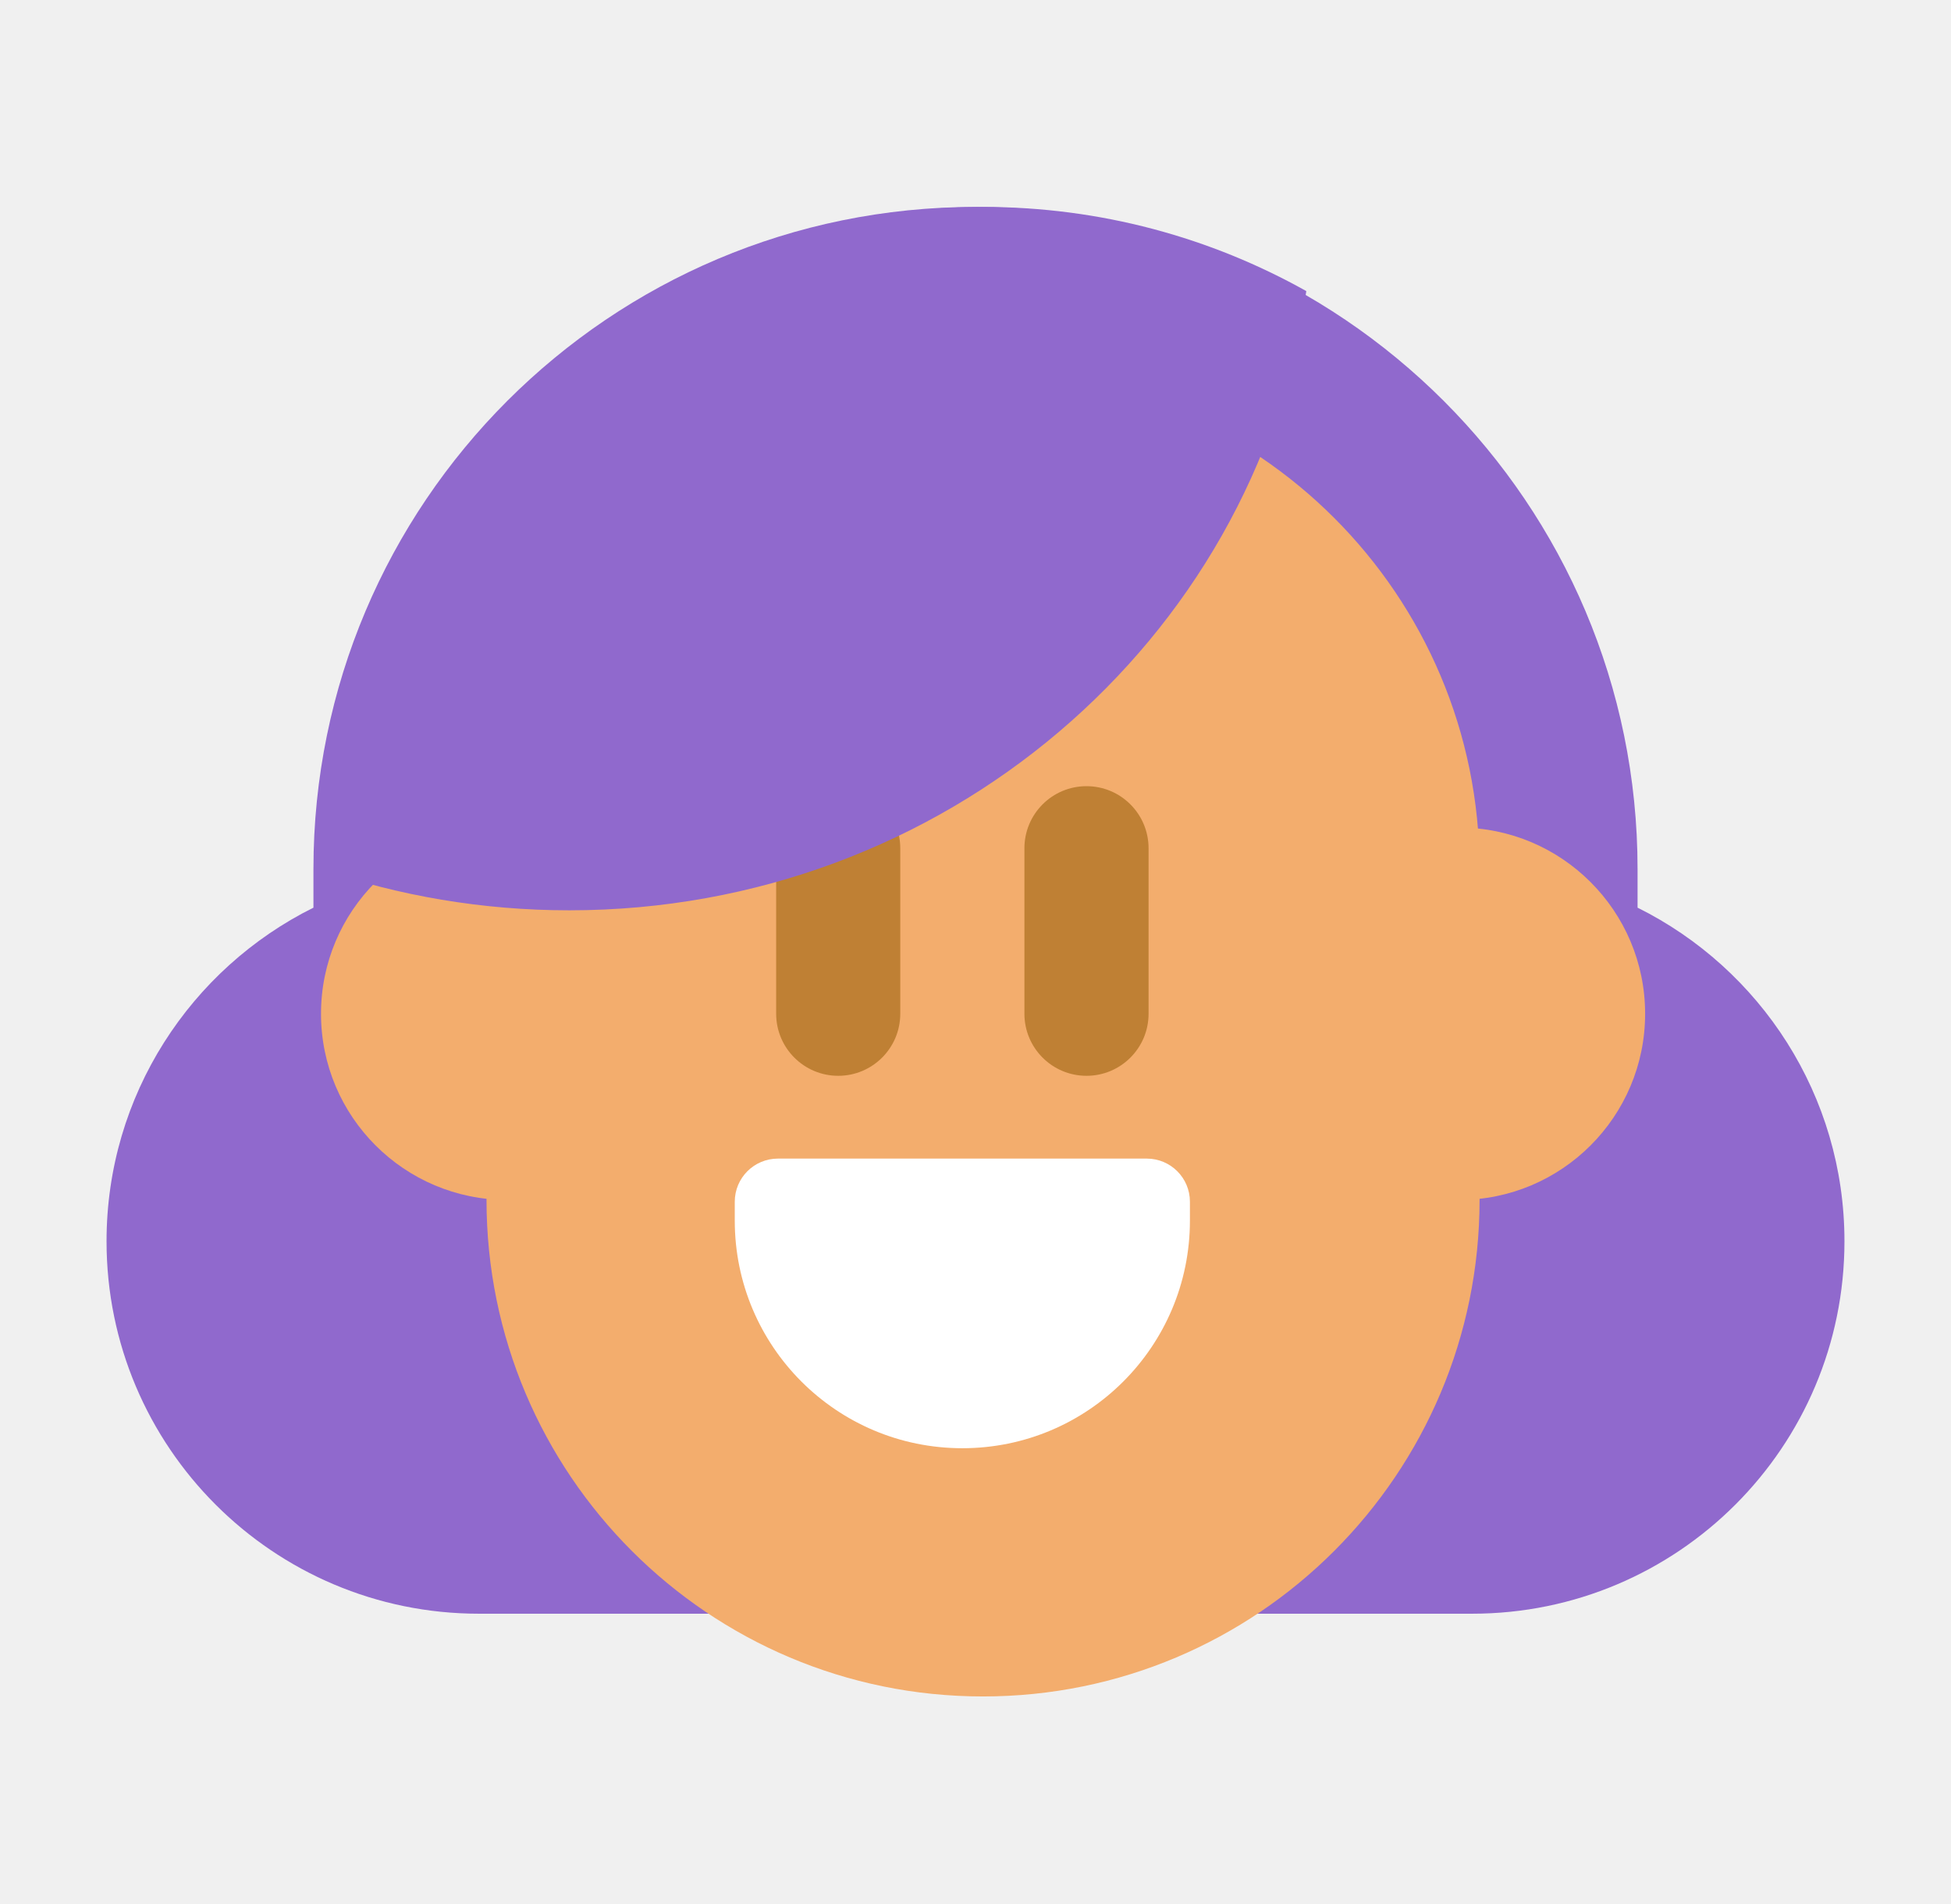
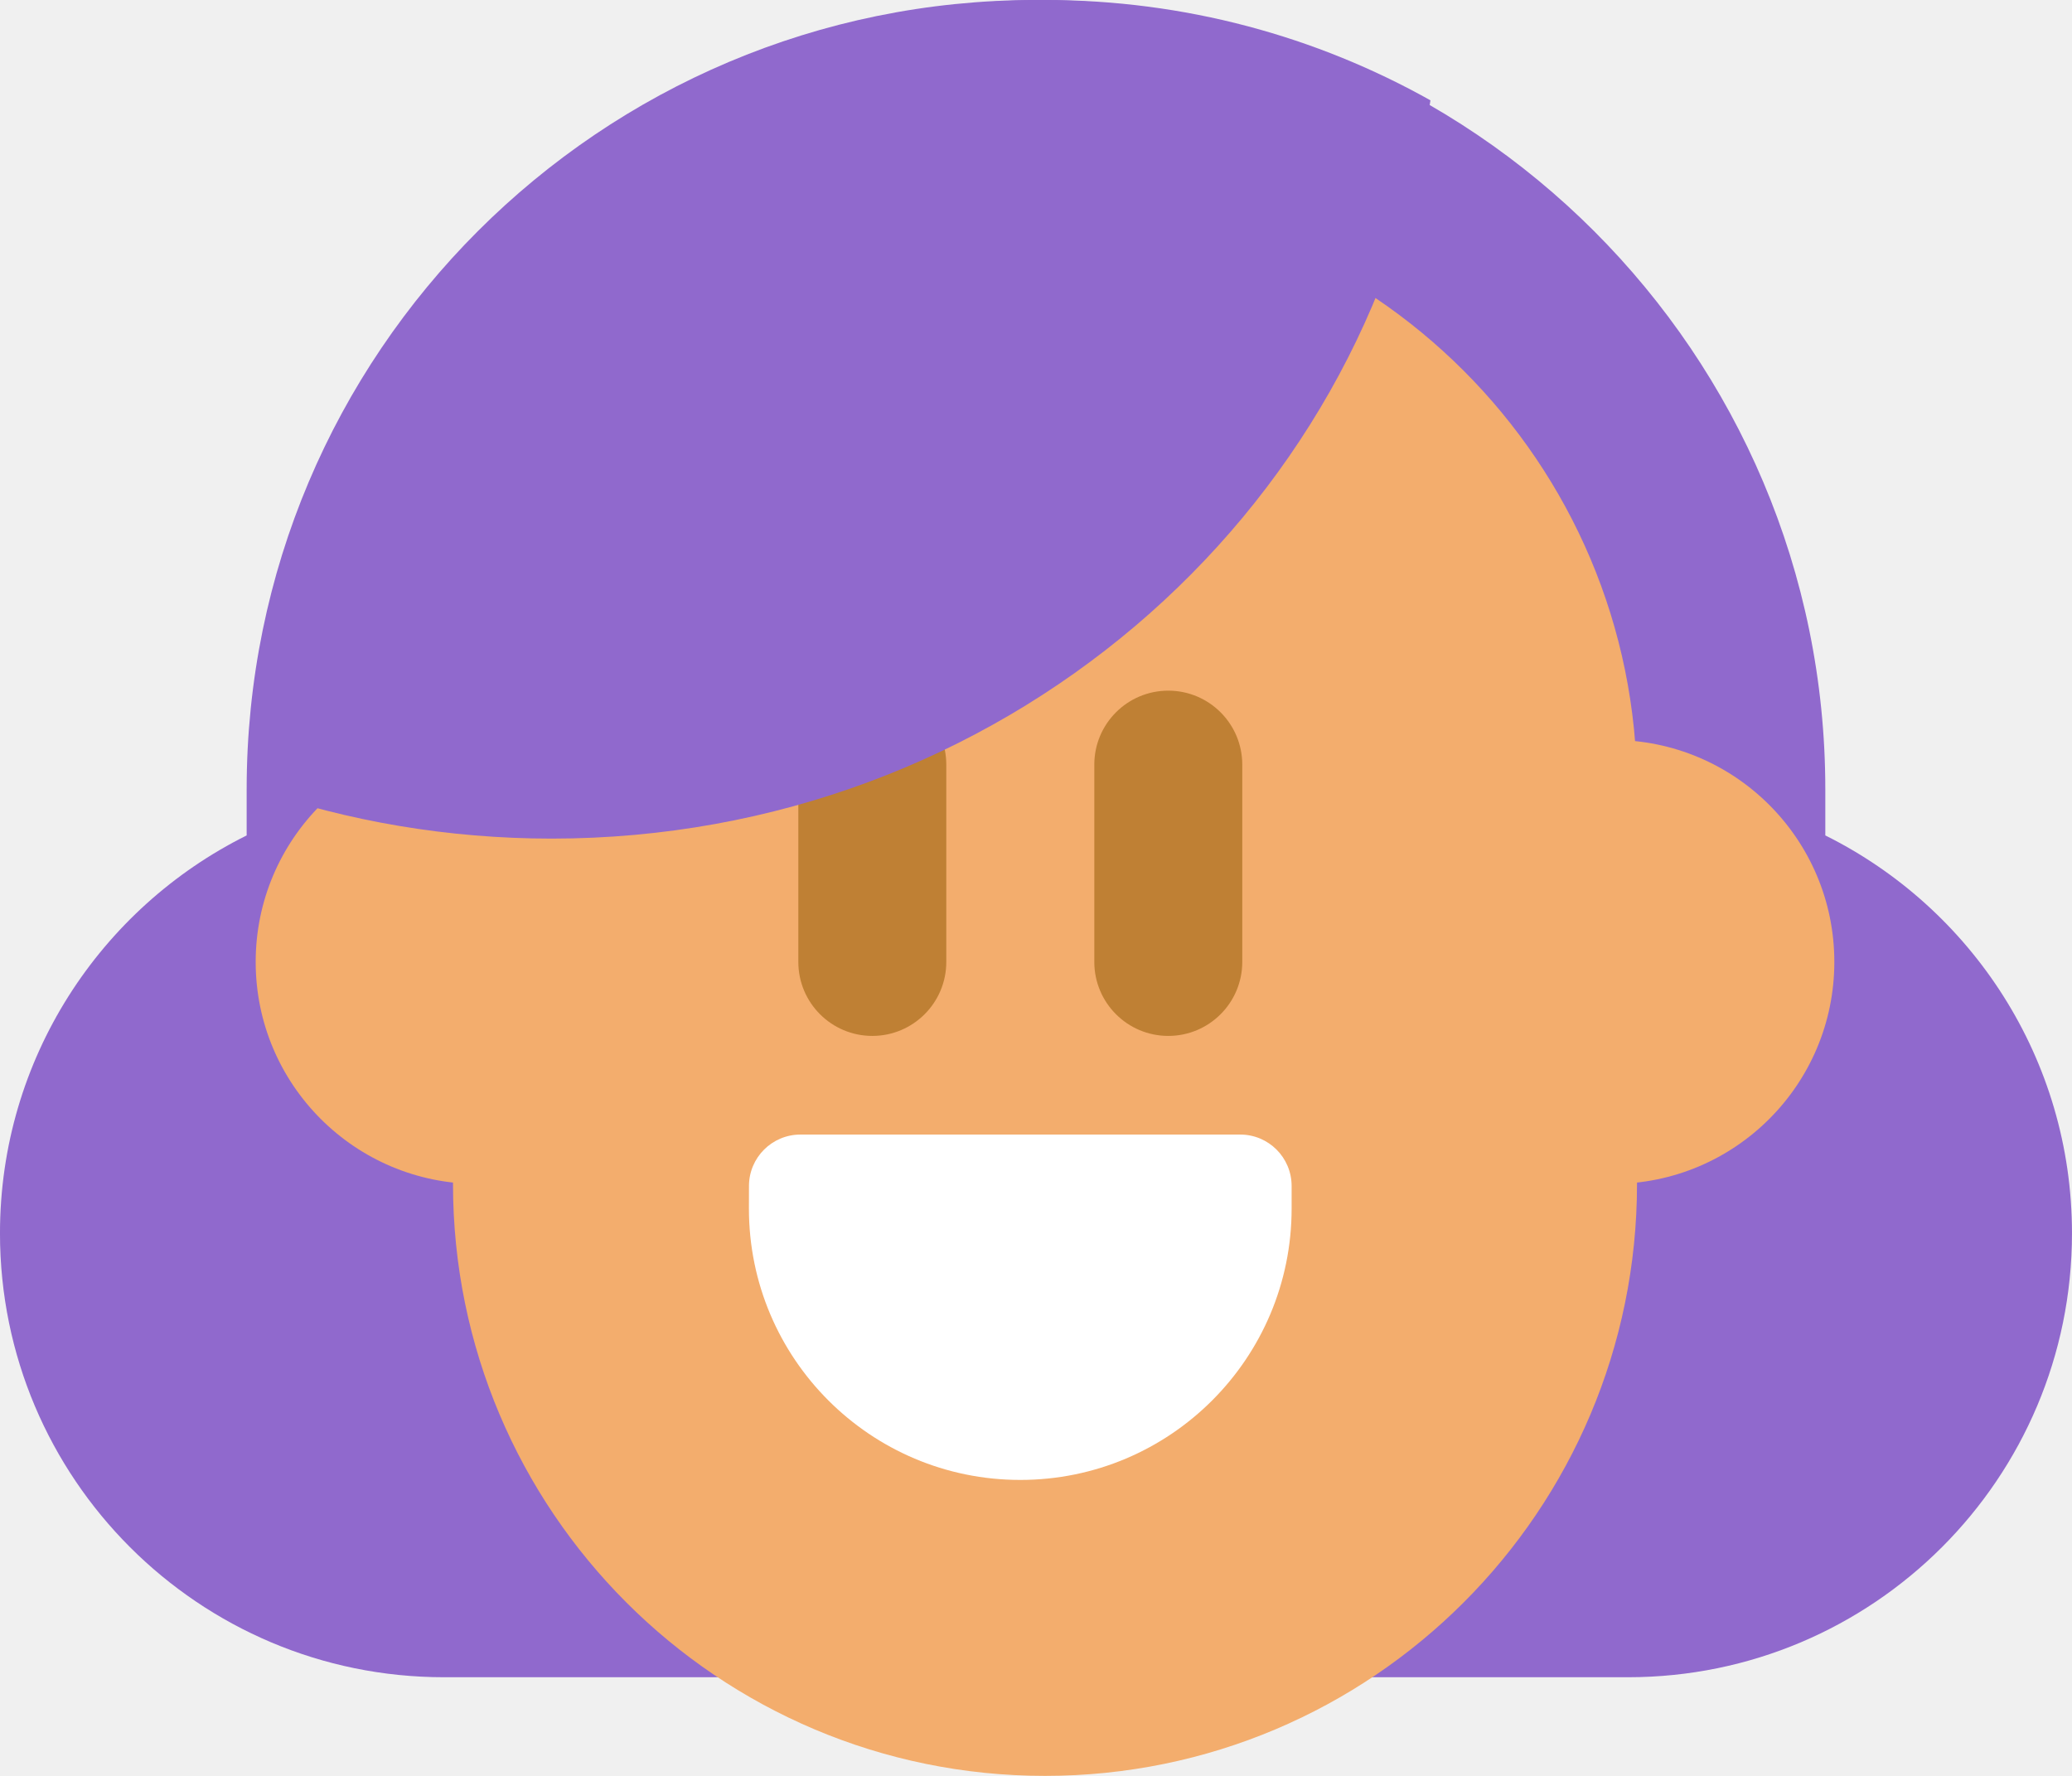
- <svg xmlns="http://www.w3.org/2000/svg" width="41" height="40" viewBox="0 0 41 40" fill="none">
-   <g clip-path="url(#clip0_47223_91506)">
-     <path fill-rule="evenodd" clip-rule="evenodd" d="M20.5 4.349C12.816 4.349 6.587 10.578 6.587 18.262V19.076C4.01 20.357 2.239 23.016 2.239 26.088C2.239 30.411 5.743 33.915 10.065 33.915H30.935C35.257 33.915 38.761 30.411 38.761 26.088C38.761 23.016 36.99 20.357 34.413 19.076V18.262C34.413 10.578 28.184 4.349 20.5 4.349Z" fill="#9069CD" />
-     <path d="M10.224 18.262C10.224 12.499 14.895 7.828 20.658 7.828C26.421 7.828 31.093 12.499 31.093 18.262V25.219C31.093 30.982 26.421 35.654 20.658 35.654C14.895 35.654 10.224 30.982 10.224 25.219V18.262Z" fill="#F3AD6D" />
-     <path d="M6.746 21.306C6.746 19.145 8.498 17.393 10.659 17.393H30.659C32.82 17.393 34.572 19.145 34.572 21.306C34.572 23.467 32.82 25.219 30.659 25.219H10.659C8.498 25.219 6.746 23.467 6.746 21.306Z" fill="#F3AD6D" />
-     <path d="M16.311 17.828C16.311 17.107 16.895 16.523 17.615 16.523C18.335 16.523 18.919 17.107 18.919 17.828V21.306C18.919 22.026 18.335 22.61 17.615 22.61C16.895 22.61 16.311 22.026 16.311 21.306V17.828Z" fill="#BF8034" />
-     <path d="M21.528 17.828C21.528 17.107 22.112 16.523 22.833 16.523C23.553 16.523 24.137 17.107 24.137 17.828V21.306C24.137 22.026 23.553 22.61 22.833 22.61C22.112 22.61 21.528 22.026 21.528 21.306V17.828Z" fill="#BF8034" />
-     <path d="M15.441 25.256C15.441 24.756 15.847 24.35 16.348 24.35H24.1C24.6 24.35 25.006 24.756 25.006 25.256V25.654C25.006 28.295 22.865 30.437 20.224 30.437C17.582 30.437 15.441 28.295 15.441 25.654V25.256Z" fill="white" />
-     <path d="M6.746 18.266V18.262C6.746 10.578 12.975 4.349 20.659 4.349C23.126 4.349 25.443 4.992 27.452 6.118C26.354 13.478 19.838 19.132 11.963 19.132C10.134 19.132 8.377 18.827 6.746 18.266Z" fill="#9069CD" />
+ <svg xmlns="http://www.w3.org/2000/svg" width="36.522" height="31.304" viewBox="0 0 36.522 31.304" fill="none" version="1.1" id="svg7">
+   <g clip-path="url(#clip0_47223_91506)" id="g7" transform="translate(-2.23926,-4.34937)">
+     <path fill-rule="evenodd" clip-rule="evenodd" d="m 20.5,4.349 c -7.684,0 -13.913,6.229 -13.913,13.913 v 0.814 c -2.577,1.281 -4.348,3.94 -4.348,7.013 0,4.322 3.504,7.826 7.826,7.826 h 20.87 c 4.322,0 7.826,-3.504 7.826,-7.826 0,-3.073 -1.771,-5.732 -4.348,-7.013 V 18.262 C 34.413,10.578 28.184,4.349 20.5,4.349 Z" fill="#9069cd" id="path1" />
+     <path d="m 10.224,18.262 c 0,-5.763 4.672,-10.435 10.435,-10.435 5.763,0 10.435,4.672 10.435,10.435 v 6.957 c 0,5.763 -4.672,10.435 -10.435,10.435 -5.763,0 -10.435,-4.672 -10.435,-10.435 z" fill="#f3ad6d" id="path2" />
+     <path d="m 6.746,21.306 c 0,-2.161 1.752,-3.913 3.913,-3.913 h 20 c 2.161,0 3.913,1.752 3.913,3.913 0,2.161 -1.752,3.913 -3.913,3.913 h -20 c -2.161,0 -3.913,-1.752 -3.913,-3.913 z" fill="#f3ad6d" id="path3" />
+     <path d="m 16.311,17.828 c 0,-0.72 0.584,-1.304 1.304,-1.304 0.72,0 1.304,0.584 1.304,1.304 v 3.478 c 0,0.72 -0.584,1.304 -1.304,1.304 -0.72,0 -1.304,-0.584 -1.304,-1.304 z" fill="#bf8034" id="path4" />
+     <path d="m 21.528,17.828 c 0,-0.72 0.584,-1.304 1.304,-1.304 0.72,0 1.304,0.584 1.304,1.304 v 3.478 c 0,0.72 -0.584,1.304 -1.304,1.304 -0.72,0 -1.304,-0.584 -1.304,-1.304 z" fill="#bf8034" id="path5" />
+     <path d="m 15.441,25.256 c 0,-0.501 0.406,-0.907 0.907,-0.907 h 7.752 c 0.501,0 0.906,0.406 0.906,0.907 v 0.398 c 0,2.641 -2.141,4.783 -4.783,4.783 -2.641,0 -4.783,-2.141 -4.783,-4.783 z" fill="#ffffff" id="path6" />
+     <path d="m 6.746,18.266 v -0.004 c 0,-7.684 6.229,-13.913 13.913,-13.913 2.467,0 4.785,0.642 6.794,1.769 C 26.354,13.478 19.838,19.132 11.963,19.132 c -1.829,0 -3.586,-0.305 -5.217,-0.866 z" fill="#9069cd" id="path7" />
  </g>
-   <defs>
+   <defs id="defs7">
    <clipPath id="clip0_47223_91506">
-       <rect width="40" height="40" fill="white" transform="translate(0.5)" />
+       <rect width="40" height="40" fill="#ffffff" transform="translate(0.5)" id="rect7" x="0" y="0" />
    </clipPath>
  </defs>
</svg>
